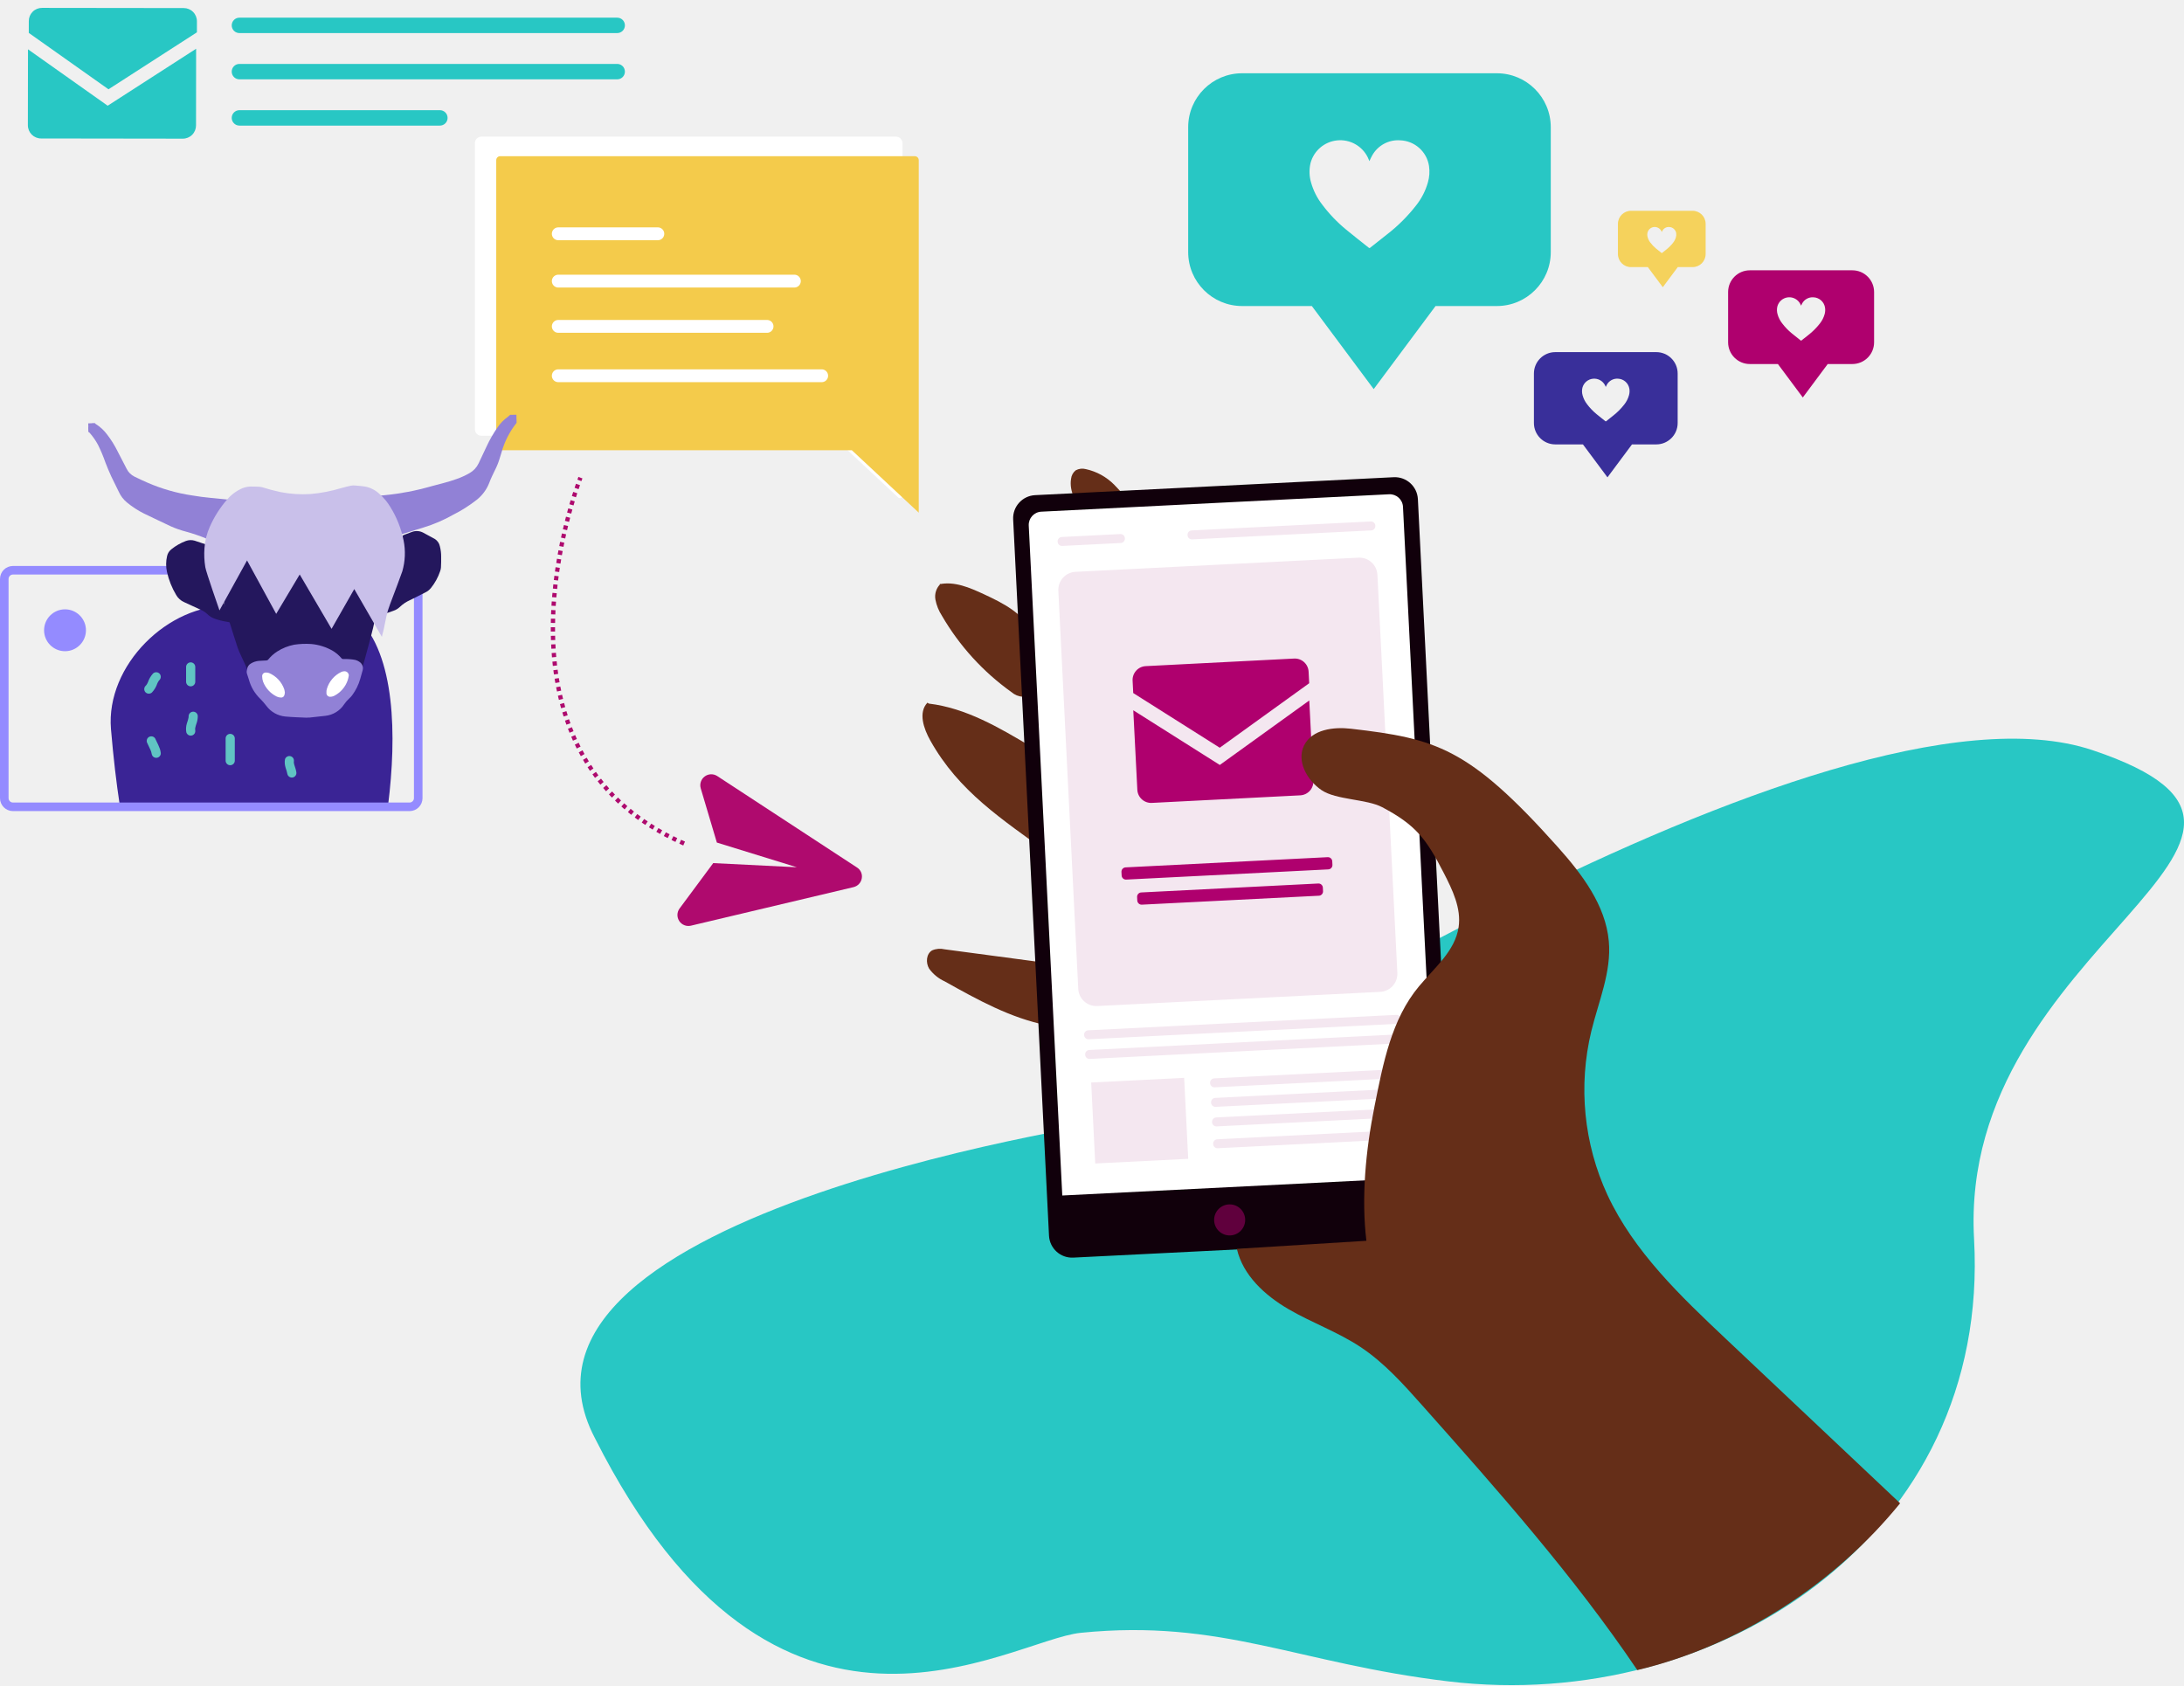
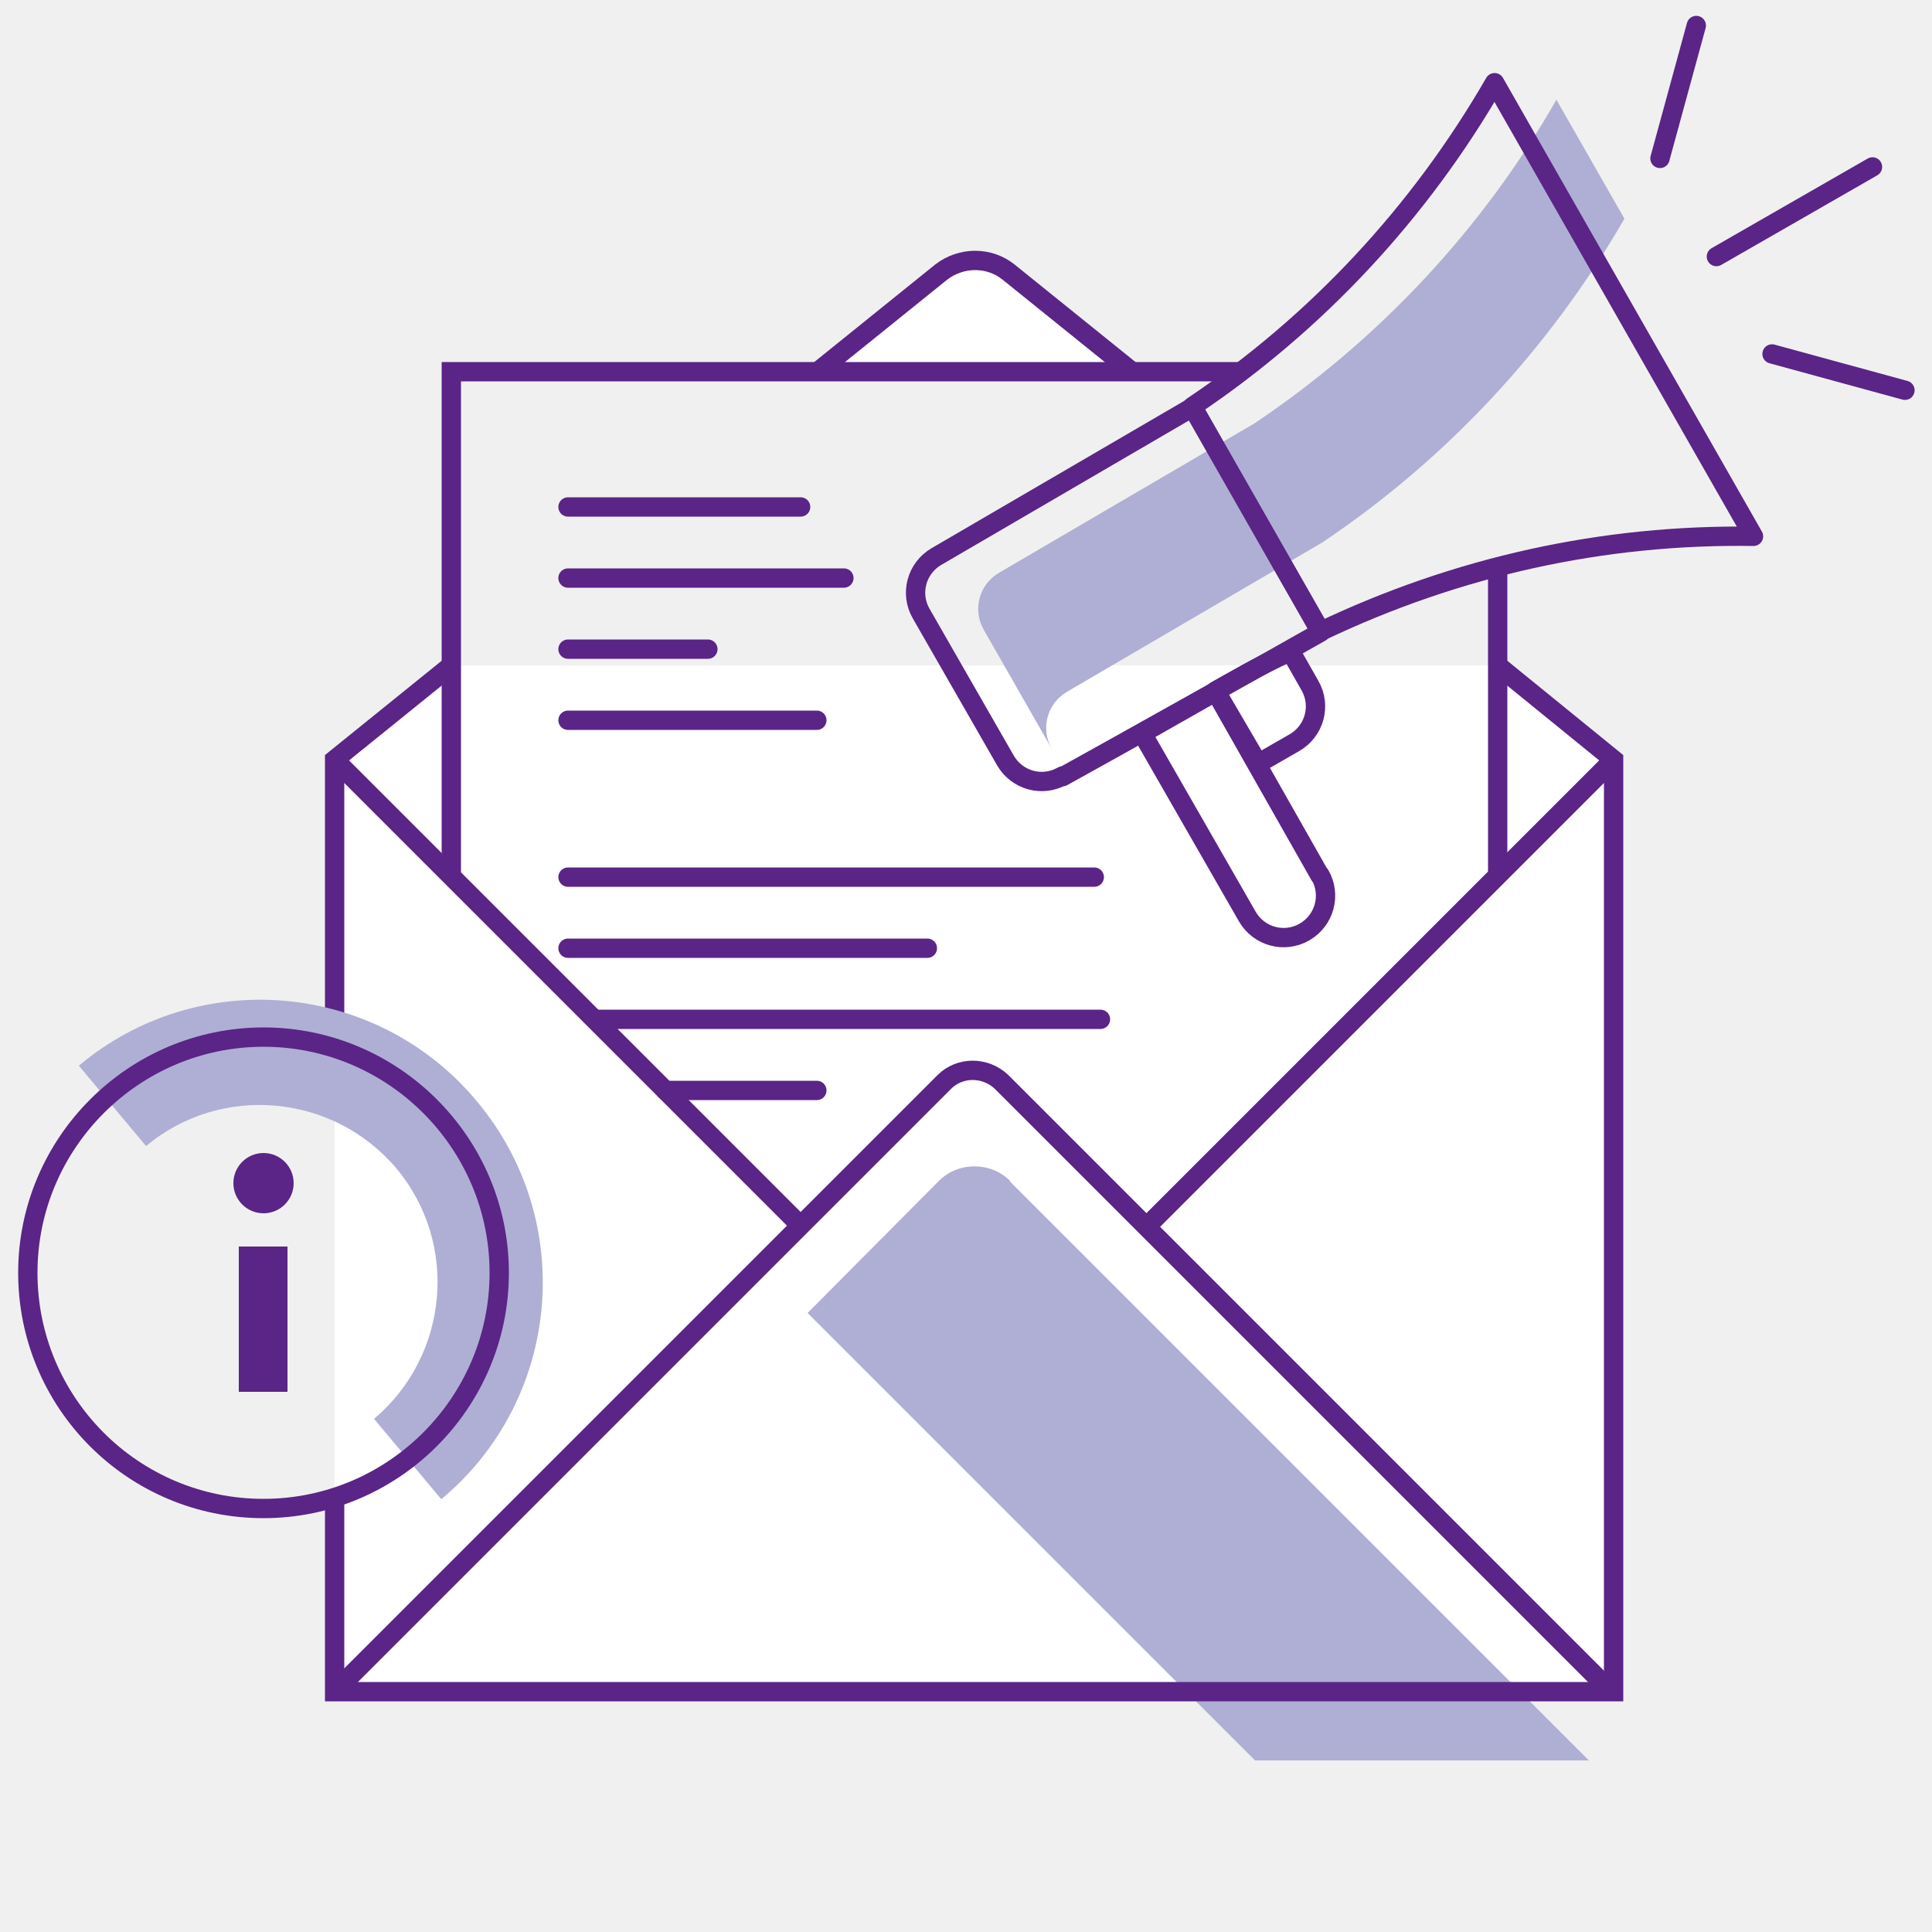
- <svg xmlns="http://www.w3.org/2000/svg" width="510" height="393.52" viewBox="0 0 510 393.52">
-   <g id="Group_4064" data-name="Group 4064" transform="translate(50.98 22.672)">
-     <g id="Group_4044" data-name="Group 4044" transform="translate(226.487 -5.562)">
-       <path id="Path_2688" data-name="Path 2688" d="M1323.573,313.055H1264.1a12.6,12.6,0,0,0-12.6,12.6V354.81a12.6,12.6,0,0,0,12.6,12.6h16.278l14.444,19.4,14.444-19.4h14.305a12.6,12.6,0,0,0,12.6-12.6V325.651A12.6,12.6,0,0,0,1323.573,313.055Zm-16.093,25.479a15.311,15.311,0,0,1-2.773,5.405,38.312,38.312,0,0,1-6.829,6.787c-1.284,1.017-2.573,2.027-3.855,3.047a.249.249,0,0,1-.377,0c-1.744-1.4-3.519-2.754-5.233-4.185a33.84,33.84,0,0,1-5.62-5.87,15.083,15.083,0,0,1-2.6-5.16,8.832,8.832,0,0,1-.12-4.533,7.174,7.174,0,0,1,13.35-1.367c.151.3.268.61.4.912.208-.432.379-.884.627-1.288a6.924,6.924,0,0,1,6.574-3.567,7.067,7.067,0,0,1,6.716,6A8.975,8.975,0,0,1,1307.48,338.534Z" transform="translate(-1251.507 -313.055)" fill="#28c7c4" />
-     </g>
-     <g id="Group_4046" data-name="Group 4046" transform="translate(352.559 40.452)">
-       <g id="Group_4045" data-name="Group 4045" transform="translate(0 0)">
-         <path id="Path_2689" data-name="Path 2689" d="M1413.341,376.9H1389.4a5.072,5.072,0,0,0-5.072,5.071v11.742a5.072,5.072,0,0,0,5.072,5.072h6.554l5.816,7.811,5.816-7.811h5.759a5.072,5.072,0,0,0,5.072-5.072V381.971A5.072,5.072,0,0,0,1413.341,376.9Zm-6.479,10.258a6.177,6.177,0,0,1-1.116,2.177,15.513,15.513,0,0,1-2.751,2.732c-.517.41-1.036.816-1.552,1.226a.1.1,0,0,1-.152,0c-.7-.562-1.416-1.109-2.108-1.685a13.62,13.62,0,0,1-2.262-2.363,6.089,6.089,0,0,1-1.047-2.078,3.555,3.555,0,0,1-.049-1.825,2.889,2.889,0,0,1,5.376-.551c.06.12.108.246.161.368.084-.175.154-.357.252-.519a2.789,2.789,0,0,1,2.647-1.437,2.846,2.846,0,0,1,2.7,2.416A3.62,3.62,0,0,1,1406.862,387.158Z" transform="translate(-1384.324 -376.9)" fill="#af006e" />
-       </g>
-     </g>
-     <g id="Group_4048" data-name="Group 4048" transform="translate(326.833 26.555)">
-       <g id="Group_4047" data-name="Group 4047" transform="translate(0 0)">
-         <path id="Path_2690" data-name="Path 2690" d="M1377.026,363.539h-14.387a3.046,3.046,0,0,0-3.047,3.047v7.055a3.046,3.046,0,0,0,3.047,3.047h3.938l3.494,4.693,3.494-4.693h3.461a3.047,3.047,0,0,0,3.048-3.047v-7.055A3.047,3.047,0,0,0,1377.026,363.539Zm-3.893,6.163a3.7,3.7,0,0,1-.67,1.309,9.277,9.277,0,0,1-1.653,1.641c-.31.247-.622.49-.932.737a.06.06,0,0,1-.091,0c-.421-.337-.851-.666-1.266-1.012a8.217,8.217,0,0,1-1.359-1.42,3.652,3.652,0,0,1-.628-1.248,2.144,2.144,0,0,1-.03-1.1,1.736,1.736,0,0,1,3.23-.331c.036.073.065.148.1.221.051-.1.093-.214.152-.312a1.675,1.675,0,0,1,1.59-.862,1.708,1.708,0,0,1,1.625,1.451A2.174,2.174,0,0,1,1373.132,369.7Z" transform="translate(-1359.592 -363.539)" fill="#f5d25c" />
-       </g>
-     </g>
-     <g id="Group_4050" data-name="Group 4050" transform="translate(307.215 59.556)">
-       <g id="Group_4049" data-name="Group 4049" transform="translate(0 0)">
-         <path id="Path_2691" data-name="Path 2691" d="M1369.305,395.265h-23.579a4.994,4.994,0,0,0-4.994,4.994v11.562a4.994,4.994,0,0,0,4.994,4.994h6.454l5.727,7.691,5.727-7.691h5.671a4.994,4.994,0,0,0,4.994-4.994V400.259A4.994,4.994,0,0,0,1369.305,395.265Zm-6.38,10.1a6.084,6.084,0,0,1-1.1,2.143,15.224,15.224,0,0,1-2.708,2.691c-.509.4-1.021.8-1.528,1.208a.1.1,0,0,1-.15,0c-.691-.553-1.4-1.092-2.075-1.659a13.5,13.5,0,0,1-2.228-2.327,6,6,0,0,1-1.03-2.046,3.51,3.51,0,0,1-.048-1.8,2.845,2.845,0,0,1,5.294-.542c.059.118.106.241.158.361a5.212,5.212,0,0,1,.249-.51,2.744,2.744,0,0,1,2.607-1.415,2.8,2.8,0,0,1,2.661,2.379A3.571,3.571,0,0,1,1362.925,405.367Z" transform="translate(-1340.732 -395.265)" fill="#392f9a" />
-       </g>
-     </g>
-     <g id="Group_4057" data-name="Group 4057" transform="translate(60.506 9.825)">
-       <g id="Group_4056" data-name="Group 4056" transform="translate(0 0)">
-         <path id="Path_2695" data-name="Path 2695" d="M1128.423,373.307h96.807a.928.928,0,0,1,.928.929v82.316l-15.619-14.579h-82.115a.928.928,0,0,1-.929-.928V374.236A.928.928,0,0,1,1128.423,373.307Z" transform="translate(-1127.494 -373.307)" fill="#fff" stroke="#fff" stroke-linecap="round" stroke-linejoin="round" stroke-width="1.185" />
-         <path id="Path_2696" data-name="Path 2696" d="M1131.824,376.387h96.807a.928.928,0,0,1,.93.928v82.317l-15.62-14.579h-82.116a.929.929,0,0,1-.928-.93V377.315A.929.929,0,0,1,1131.824,376.387Z" transform="translate(-1126.504 -372.411)" fill="#f4cb4b" />
-       </g>
-       <line id="Line_333" data-name="Line 333" x1="23.248" transform="translate(18.882 22.099)" fill="none" stroke="#fff" stroke-linecap="round" stroke-linejoin="round" stroke-width="3" />
-       <line id="Line_334" data-name="Line 334" x1="55.13" transform="translate(18.882 33.149)" fill="none" stroke="#fff" stroke-linecap="round" stroke-linejoin="round" stroke-width="3" />
-       <line id="Line_335" data-name="Line 335" x1="48.753" transform="translate(18.882 43.719)" fill="none" stroke="#fff" stroke-linecap="round" stroke-linejoin="round" stroke-width="3" />
-       <line id="Line_336" data-name="Line 336" x1="61.506" transform="translate(18.882 55.249)" fill="none" stroke="#fff" stroke-linecap="round" stroke-linejoin="round" stroke-width="3" />
-     </g>
-     <g id="Group_4060" data-name="Group 4060" transform="translate(-49.98 74.192)">
-       <path id="Path_2703" data-name="Path 2703" d="M1037.671,477.448h62.681c2.009-16.068,1.732-34.995-7.12-43.642-.233.98.691,2.236.471,2.874-.039.092.113.5.05.666l-4.546,2.995c-.48,1.665,2.9,4.884,2.617,5.73-.15.442,1.53,1.58,1.381,2.039-.222,1.149-1.367,1.612-1.617,2.261-.01.059-2,2.377-2.024,2.438-.15.47-2.146.54-2.3,1.009-.323.965-10.262,1.839-10.272,1.819-2.448-.535-8.16-6.251-7.261-9.216-.027-.059-.516-2.353-.526-2.417-.135-.352,1.015-13.266-5.738-13-14.41-.53-29.074,13.864-27.837,28.754C1036.2,466.53,1036.9,472.392,1037.671,477.448Z" transform="translate(-1010.717 -386.374)" fill="#3a2495" />
-       <rect id="Rectangle_2410" data-name="Rectangle 2410" width="96.664" height="55.246" rx="2.031" transform="translate(96.664 91.548) rotate(-180)" fill="none" stroke="#948bff" stroke-width="2" />
-       <ellipse id="Ellipse_429" data-name="Ellipse 429" cx="4.889" cy="4.889" rx="4.889" ry="4.889" transform="translate(9.293 45.429)" fill="#948bff" />
-       <g id="Group_4911" data-name="Group 4911" transform="translate(19.606 0)">
-         <path id="Path_3014" data-name="Path 3014" d="M1064.794,433.3c-.373-.059-.668-.107-.957-.17a14.324,14.324,0,0,1-2.692-.7,4.562,4.562,0,0,1-1.7-1.056,5.111,5.111,0,0,0-1.53-1.01c-1.287-.595-2.563-1.2-3.866-1.778a3.988,3.988,0,0,1-1.883-1.681,18.258,18.258,0,0,1-2.144-5.361,8.3,8.3,0,0,1,.022-3.739,2.74,2.74,0,0,1,1.005-1.579,12.17,12.17,0,0,1,3.365-1.929,3.259,3.259,0,0,1,2.077-.074c.838.279,1.675.575,2.524.844l.016.878a18.267,18.267,0,0,0,.76,5.093,8.433,8.433,0,0,0,.676,1.619,44.855,44.855,0,0,1,3.9,9.255c.117.444.262.887.422,1.392" transform="translate(-1031.632 -384.824)" fill="#24175d" />
-         <path id="Path_3015" data-name="Path 3015" d="M1104.944,431.183a57.747,57.747,0,0,1,1.931-6.216c.529-1.347,1.108-2.648,1.746-3.927a13.234,13.234,0,0,0,1.315-4.753c.074-.92.089-1.851.1-2.769.019-.713-.013-.712.616-.947l1.606-.6a3.209,3.209,0,0,1,2.667.177c.883.47,1.789.955,2.659,1.44a2.658,2.658,0,0,1,1.221,1.759,9.474,9.474,0,0,1,.294,2.383c.015.828,0,1.662-.044,2.5a3.05,3.05,0,0,1-.2.917,12.66,12.66,0,0,1-2.132,3.9,3.877,3.877,0,0,1-1.354,1.064c-.915.462-1.845.926-2.749,1.387-.274.14-.561.288-.837.412a8.138,8.138,0,0,0-2.349,1.585,3.887,3.887,0,0,1-1.451.874c-.838.314-1.682.589-2.541.862a2.874,2.874,0,0,1-.476-.026" transform="translate(-1036.686 -384.611)" fill="#24175d" />
-         <path id="Path_3016" data-name="Path 3016" d="M1058.493,401.479c-1.655-.166-2.879-.311-4.491-.589a41.482,41.482,0,0,1-10.305-2.946c-1.033-.458-2.06-.92-3.074-1.422a4.014,4.014,0,0,1-1.883-1.883c-.68-1.332-1.381-2.652-2.059-3.985a23.79,23.79,0,0,0-2.442-3.937,9.9,9.9,0,0,0-2.746-2.538c-.046-.044-.087-.1-.131-.148v-.027a7.32,7.32,0,0,1-.761.013l-.021.029-.785.014.016.9-.016.011.02,1.069a1.4,1.4,0,0,1,.289.214,14.781,14.781,0,0,1,1.962,2.809,34.63,34.63,0,0,1,1.717,4.079c.43,1.146.909,2.257,1.411,3.368.555,1.211,1.2,2.353,1.747,3.558a6.868,6.868,0,0,0,1.894,2.471,20.854,20.854,0,0,0,3.968,2.581c2.087,1.031,4.194,1.989,6.3,3a21.983,21.983,0,0,0,3.478,1.218,41.558,41.558,0,0,1,4.842,1.652c.371.144.788.226,1.222.347a22.879,22.879,0,0,1,1.411-4.988,22.432,22.432,0,0,1,2.528-4.461C1061.048,401.74,1059.975,401.625,1058.493,401.479Z" transform="translate(-1029.795 -382.066)" fill="#9181d6" />
-         <path id="Path_3017" data-name="Path 3017" d="M1136.689,383.005l-.022-1.134h-.73s0,0,0,0l-.734.014c-.165.154-.339.312-.508.443a9.62,9.62,0,0,0-2.486,2.557,29.146,29.146,0,0,0-2.512,4.393c-.627,1.309-1.254,2.622-1.853,3.931a5.118,5.118,0,0,1-2.1,2.264,17.428,17.428,0,0,1-3.046,1.392c-1.974.727-4.042,1.177-6.061,1.738a59.318,59.318,0,0,1-10.6,2.027c-.353.029-.678.059-1.111.11a22.082,22.082,0,0,1,2.7,4.336,23.74,23.74,0,0,1,1.589,4.858,3.2,3.2,0,0,0,.448-.115c1.75-.53,3.51-1.083,5.247-1.61a34.314,34.314,0,0,0,7.041-3.025,32.029,32.029,0,0,0,5.424-3.441,9.346,9.346,0,0,0,2.954-3.99c.371-1,.853-1.979,1.331-2.963a15.938,15.938,0,0,0,1.049-2.574c.157-.521.325-1.064.488-1.584a19.5,19.5,0,0,1,3.508-6.878l.011-.016-.013-.735Z" transform="translate(-1036.684 -381.87)" fill="#9181d6" />
-         <path id="Path_3018" data-name="Path 3018" d="M1094.826,424.918c.067.154.1.243.13.327l4.792,8.379c.1.341-1.72,7.024-2.216,8.749-.171.589-.331,1.183-.5,1.791a.2.2,0,0,1-.109-.051,6.448,6.448,0,0,0-3.536-1.272,3.329,3.329,0,0,1-1.7-.606,12.39,12.39,0,0,0-4.542-2.357,14.114,14.114,0,0,0-7.634.279,12.737,12.737,0,0,0-4.459,2.8.548.548,0,0,1-.366.127,12.1,12.1,0,0,0-2.5.411,4.137,4.137,0,0,0-1.871,1.282c-.03.033-.074.069-.117.123a.677.677,0,0,1-.078-.136c-.875-2.32-1.758-3.531-2.512-5.93a1.018,1.018,0,0,1-.063-.239c-.213-.639-3.251-9.9-3.059-10.572,0,0,5.263-9.478,5.3-9.622,0,0,6.821,12.427,6.79,12.427.031,0,5.542-9.193,5.542-9.193l7.429,12.718c0,.036,5.287-9.455,5.287-9.455" transform="translate(-1032.975 -385.22)" fill="#24175d" />
-         <g id="Group_4902" data-name="Group 4902" transform="translate(36.996 53.479)">
-           <path id="Path_3019" data-name="Path 3019" d="M1084.643,458.006c-1.716-.078-3.4-.118-5.1-.277a6.235,6.235,0,0,1-4.422-2.5,16.478,16.478,0,0,0-1.429-1.641,9.758,9.758,0,0,1-2.655-4.5c-.141-.48-.3-.934-.454-1.4a1.5,1.5,0,0,1-.046-.559,4.2,4.2,0,0,1,.091-.435,1.756,1.756,0,0,1,.888-1.347,4.24,4.24,0,0,1,1.855-.613c.368-.04,1.412-.058,1.781-.1a.717.717,0,0,0,.361-.156,8.932,8.932,0,0,1,2.108-1.914,11.482,11.482,0,0,1,4-1.607,18.6,18.6,0,0,1,3.945-.164,12.172,12.172,0,0,1,5.125,1.631,8.327,8.327,0,0,1,2.016,1.742.5.5,0,0,0,.431.141,12.712,12.712,0,0,1,2.683.192,3.056,3.056,0,0,1,1.26.632,1.771,1.771,0,0,1,.519,1.824c-.185.673-.375,1.337-.563,2.01a11.817,11.817,0,0,1-1.864,3.78,4.748,4.748,0,0,1-.719.785,7.524,7.524,0,0,0-1.142,1.313,6.025,6.025,0,0,1-4.386,2.722l-3.693.406-.6.01a.137.137,0,0,1,0,.03" transform="translate(-1070.526 -440.748)" fill="#9181d6" />
-           <path id="Path_3020" data-name="Path 3020" d="M1096.258,448.8a1,1,0,0,0-1.006-.995h-.028a1.7,1.7,0,0,0-.76.183,6.4,6.4,0,0,0-3.328,3.918,2.517,2.517,0,0,0-.1.936.856.856,0,0,0,.76.921.525.525,0,0,0,.093,0,2.156,2.156,0,0,0,1.041-.264,6.413,6.413,0,0,0,3.047-3.537,6.646,6.646,0,0,0,.279-1.163" transform="translate(-1072.406 -441.395)" fill="#fff" />
-           <path id="Path_3021" data-name="Path 3021" d="M1079.811,452.831a4.743,4.743,0,0,0-.147-.788,6.411,6.411,0,0,0-3.534-3.791,1.791,1.791,0,0,0-.834-.114.813.813,0,0,0-.786.84v.075a3.805,3.805,0,0,0,.224,1.249,6.474,6.474,0,0,0,3.177,3.441,2.277,2.277,0,0,0,.987.228c.548.024.85-.358.913-1.118" transform="translate(-1070.891 -441.425)" fill="#fff" />
-         </g>
-         <path id="Path_3022" data-name="Path 3022" d="M1076.418,430.021l-6.807-12.475-6.435,11.665c-.08-.262-3.14-8.948-3.311-10.1a18.689,18.689,0,0,1-.2-4.377,14.936,14.936,0,0,1,1.265-5.081,24.932,24.932,0,0,1,4.013-6.313,9.837,9.837,0,0,1,3.567-2.649,5.538,5.538,0,0,1,2.471-.393c.4.029.815-.015,1.217.031a4.021,4.021,0,0,1,.941.121,44.842,44.842,0,0,0,4.346,1.149,27.5,27.5,0,0,0,6.92.443,34.934,34.934,0,0,0,7.11-1.362c.79-.223,1.606-.431,2.4-.6a3.711,3.711,0,0,1,1.067-.02c.754.059,1.492.128,2.236.24a6.739,6.739,0,0,1,3.294,1.695,12.813,12.813,0,0,1,2.615,3.155,23.714,23.714,0,0,1,3.045,7.73,15.2,15.2,0,0,1-.3,7.2c-.085.313-1.937,5.267-2.862,7.687a18.7,18.7,0,0,0-.87,2.908c-.425,1.946-.575,3.006-.892,4.068-.045.12-.083.415-.154.64l-6.445-11.151-5.3,9.292-7.441-12.7Z" transform="translate(-1032.529 -383.536)" fill="#c9c0ea" />
-         <g id="Group_4903" data-name="Group 4903" transform="translate(22.85 57.812)">
-           <path id="Path_3023" data-name="Path 3023" d="M1054.952,446.591v3.455a1.071,1.071,0,1,0,2.143,0v-3.455a1.071,1.071,0,1,0-2.143,0Z" transform="translate(-1054.952 -445.519)" fill="#60c4c3" />
-         </g>
-         <g id="Group_4904" data-name="Group 4904" transform="translate(32.082 74.509)">
-           <path id="Path_3024" data-name="Path 3024" d="M1065.116,464.972v5.183a1.071,1.071,0,1,0,2.142,0v-5.183a1.071,1.071,0,1,0-2.142,0Z" transform="translate(-1065.116 -463.901)" fill="#60c4c3" />
-         </g>
-         <g id="Group_4905" data-name="Group 4905" transform="translate(45.878 79.693)">
-           <path id="Path_3025" data-name="Path 3025" d="M1080.366,470.394a3.462,3.462,0,0,0-.043,1,5.621,5.621,0,0,0,.2.977,9.75,9.75,0,0,1,.416,1.471,1.069,1.069,0,0,0,.492.64,1.068,1.068,0,0,0,1.464-.385l.109-.255a1.08,1.08,0,0,0,0-.569c-.108-.745-.471-1.423-.581-2.166l.038.283a2.541,2.541,0,0,1-.01-.615l-.038.284c0-.033.008-.064.014-.1a1.166,1.166,0,0,0-.108-.824,1.072,1.072,0,0,0-1.465-.384,1.037,1.037,0,0,0-.492.64Z" transform="translate(-1080.305 -469.609)" fill="#60c4c3" />
-         </g>
-         <g id="Group_4907" data-name="Group 4907" transform="translate(13.078 60.12)">
-           <path id="Path_3027" data-name="Path 3027" d="M1046.232,448.364a5.769,5.769,0,0,0-1.193,2.075l.108-.256a4.529,4.529,0,0,1-.516.954l.167-.216a2.815,2.815,0,0,1-.294.322,1.079,1.079,0,0,0,0,1.515,1.091,1.091,0,0,0,1.514,0,5.79,5.79,0,0,0,1.244-2.133l-.109.256a4.369,4.369,0,0,1,.506-.938l-.167.217a2.475,2.475,0,0,1,.254-.282,1.082,1.082,0,0,0,0-1.514,1.093,1.093,0,0,0-1.516,0Z" transform="translate(-1044.193 -448.059)" fill="#60c4c3" />
-         </g>
-         <g id="Group_4908" data-name="Group 4908" transform="translate(13.652 75.085)">
-           <path id="Path_3028" data-name="Path 3028" d="M1044.971,466.146c.249.585.562,1.139.812,1.723l-.108-.256a4.5,4.5,0,0,1,.334,1.114l-.039-.284.007.044a1.164,1.164,0,0,0,.313.757,1.072,1.072,0,0,0,1.514,0v0a1.028,1.028,0,0,0,.314-.757,4.945,4.945,0,0,0-.205-.993,9.858,9.858,0,0,0-.4-.976c-.223-.487-.481-.958-.692-1.451a1.073,1.073,0,0,0-.641-.492,1.071,1.071,0,0,0-1.316.748l-.038.284a1.065,1.065,0,0,0,.147.54Z" transform="translate(-1044.825 -464.536)" fill="#60c4c3" />
-         </g>
-         <g id="Group_4910" data-name="Group 4910" transform="translate(22.835 69.33)">
-           <path id="Path_3030" data-name="Path 3030" d="M1055.542,459.266a3.217,3.217,0,0,1-.03.479l.038-.284a10.826,10.826,0,0,1-.421,1.488,4.4,4.4,0,0,0-.126,2.06,1.071,1.071,0,0,0,1.958.256h0a1.214,1.214,0,0,0,.108-.824c-.007-.037-.013-.076-.018-.114l.038.285a2.877,2.877,0,0,1,0-.743l-.038.284a7.922,7.922,0,0,1,.358-1.288,4.991,4.991,0,0,0,.273-1.594,1.071,1.071,0,1,0-2.142,0Z" transform="translate(-1054.936 -458.199)" fill="#60c4c3" />
-         </g>
-       </g>
-     </g>
-     <g id="Group_4970" data-name="Group 4970" transform="translate(84.559 86.782)">
-       <path id="Path_2697" data-name="Path 2697" d="M1473.917,575.891c3.86,69.226-59.711,110.793-122.664,103.308-35.375-4.206-53.018-14.66-85.92-11.356-16.835,1.691-71.015,38.805-113.495-45.51-27.706-53.031,125.123-74.564,125.123-74.564s162.571-106.869,224.658-86.028S1470.057,506.666,1473.917,575.891Z" transform="translate(-1148.479 -396)" fill="#28c7c4" />
-       <path id="Path_2698" data-name="Path 2698" d="M1267.795,542.148l-37.2-4.962a4.607,4.607,0,0,0-2.912.247c-1.386.8-1.526,2.875-.712,4.253a9.169,9.169,0,0,0,3.671,3c7.586,4.245,15.333,8.548,23.86,10.239a11.284,11.284,0,0,0,6.052-.066,8.755,8.755,0,0,0,4.76-4.971,26.027,26.027,0,0,0,1.523-6.891l-1.512-1.687" transform="translate(-1145.553 -424.953)" fill="#652e18" />
-       <path id="Path_2699" data-name="Path 2699" d="M1226.944,481.626c8.658,1.03,16.432,5.6,23.918,10.072,2.611,1.559,5.322,3.217,6.91,5.809,1.765,2.881,1.859,6.447,1.9,9.826.044,3.335.8,2.506.847,5.841.024,1.848-.312,4.2-2.1,4.675-1.177.312-2.353-.426-3.334-1.145-11.076-8.117-21.1-14.477-27.8-26.465-1.545-2.766-2.849-6.522-.671-8.824" transform="translate(-1145.586 -426.775)" fill="#652e18" />
-       <path id="Path_2700" data-name="Path 2700" d="M1229.279,454.651c3.556-.776,7.158.8,10.457,2.33,4.428,2.057,9.2,4.456,11.208,8.907,1.368,3.039,1.181,6.521.969,9.847a9.169,9.169,0,0,1-.61,3.249,3.106,3.106,0,0,1-2.5,1.931,4.437,4.437,0,0,1-2.654-1.086,57.2,57.2,0,0,1-16.229-17.813,10.556,10.556,0,0,1-1.533-3.8,4.082,4.082,0,0,1,1.273-3.737" transform="translate(-1145.492 -427.659)" fill="#652e18" />
-       <path id="Path_2701" data-name="Path 2701" d="M1265.675,444.381l-3.51-5.042c-1.768-2.542-3.624-5.443-3.1-8.493a2.893,2.893,0,0,1,1.081-1.962,3.211,3.211,0,0,1,2.383-.276,13.341,13.341,0,0,1,6.569,3.6,36.732,36.732,0,0,1,4.766,5.894c.732,1.056,1.494,2.287,1.2,3.537-.4,1.708-2.505,2.378-4.259,2.313s-3.581-.542-5.214.1" transform="translate(-1144.488 -428.508)" fill="#652e18" />
-       <rect id="Rectangle_2385" data-name="Rectangle 2385" width="94.605" height="178.231" rx="5.399" transform="matrix(0.999, -0.05, 0.05, 0.999, 100.781, 6.446)" fill="#11000b" />
-       <path id="Rectangle_2386" data-name="Rectangle 2386" d="M3.089,0h81.3a3.089,3.089,0,0,1,3.089,3.089V159.694a0,0,0,0,1,0,0H0a0,0,0,0,1,0,0V3.089A3.089,3.089,0,0,1,3.089,0Z" transform="matrix(0.999, -0.05, 0.05, 0.999, 104.536, 10.189)" fill="#fff" />
-       <rect id="Rectangle_2387" data-name="Rectangle 2387" width="74.587" height="101.499" rx="4.226" transform="matrix(0.999, -0.05, 0.05, 0.999, 111.389, 24.29)" fill="#f4e7f0" />
-       <g id="Group_4058" data-name="Group 4058" transform="translate(111.385 12.25)">
-         <rect id="Rectangle_2388" data-name="Rectangle 2388" width="15.72" height="2.092" rx="1.013" transform="matrix(0.999, -0.05, 0.05, 0.999, 0, 3.745)" fill="#f4e7f0" />
-         <rect id="Rectangle_2389" data-name="Rectangle 2389" width="43.894" height="2.092" rx="1.013" transform="matrix(0.999, -0.05, 0.05, 0.999, 30.335, 2.214)" fill="#f4e7f0" />
-       </g>
-       <rect id="Rectangle_2394" data-name="Rectangle 2394" width="49.289" height="2.855" rx="1.013" transform="translate(126.288 93.151) rotate(-2.891)" fill="#af006e" />
-       <rect id="Rectangle_2395" data-name="Rectangle 2395" width="43.431" height="2.855" rx="1.013" transform="translate(129.942 99.005) rotate(-2.891)" fill="#af006e" />
-       <rect id="Rectangle_2403" data-name="Rectangle 2403" width="21.731" height="18.929" transform="matrix(0.999, -0.05, 0.05, 0.999, 119.271, 143.336)" fill="#f4e7f0" />
-       <g id="Group_4059" data-name="Group 4059" transform="translate(117.583 127.495)">
-         <rect id="Rectangle_2404" data-name="Rectangle 2404" width="45.269" height="2.092" rx="1.013" transform="matrix(-0.999, 0.05, -0.05, -0.999, 75.447, 28.977)" fill="#f4e7f0" />
-         <rect id="Rectangle_2405" data-name="Rectangle 2405" width="45.269" height="2.092" rx="1.013" transform="matrix(-0.999, 0.05, -0.05, -0.999, 75.189, 23.876)" fill="#f4e7f0" />
-         <rect id="Rectangle_2406" data-name="Rectangle 2406" width="45.269" height="2.092" rx="1.013" transform="matrix(-0.999, 0.05, -0.05, -0.999, 74.959, 19.314)" fill="#f4e7f0" />
-         <rect id="Rectangle_2407" data-name="Rectangle 2407" width="45.269" height="2.092" rx="1.013" transform="matrix(-0.999, 0.05, -0.05, -0.999, 74.728, 14.753)" fill="#f4e7f0" />
-         <rect id="Rectangle_2408" data-name="Rectangle 2408" width="74.078" height="2.092" rx="1.013" transform="translate(74.319 6.651) rotate(177.109)" fill="#f4e7f0" />
-         <rect id="Rectangle_2409" data-name="Rectangle 2409" width="74.078" height="2.092" rx="1.013" transform="matrix(-0.999, 0.05, -0.05, -0.999, 74.089, 2.09)" fill="#f4e7f0" />
-       </g>
-       <g id="email" transform="translate(128.934 44.332)">
-         <g id="Group_4061" data-name="Group 4061" transform="translate(0 0)">
-           <path id="Path_2704" data-name="Path 2704" d="M1281.347,476.978l20.89-15.06-.137-2.676a3.225,3.225,0,0,0-3.416-3.085l-34.6,1.767a3.228,3.228,0,0,0-3.084,3.418l.146,2.868Z" transform="translate(-1260.991 -456.153)" fill="#af006e" />
-           <path id="Path_2705" data-name="Path 2705" d="M1281.276,475.907l-20.205-12.77.947,18.545a3.226,3.226,0,0,0,3.418,3.084L1300.041,483a3.23,3.23,0,0,0,3.085-3.418l-.957-18.735Z" transform="translate(-1260.905 -451.057)" fill="#af006e" />
-         </g>
-       </g>
-       <path id="Path_2702" data-name="Path 2702" d="M1451.427,668.18,1410.752,629.8c-10.623-10.022-21.492-20.378-27.663-33.614a58.458,58.458,0,0,1-3.771-38.245c1.7-6.966,4.726-13.849,4.088-20.992-.756-8.469-6.287-15.717-11.951-22.057-20.8-23.282-28.471-25.28-48.253-27.584-4.1-.476-9.073.169-10.935,3.847s.664,8.2,4.067,10.5,10.525,2.054,14.153,3.977c7.852,4.162,10.274,7.376,14.338,15.279,2.048,3.982,4.156,8.3,3.505,12.731-.816,5.552-5.617,9.471-9.218,13.775-6.485,7.748-8.408,18.057-10.4,27.962-2.09,10.394-3.131,21.476-1.916,31.506l-30.249,1.883c1.416,6.182,6.537,10.857,12.013,14.057s11.542,5.345,16.83,8.845c5.569,3.687,10.074,8.737,14.512,13.728,17.624,19.82,35.346,39.806,50.152,61.738C1414.008,701.438,1436.157,686.992,1451.427,668.18Z" transform="translate(-1143.258 -426.587)" fill="#652e18" />
-     </g>
-     <ellipse id="Ellipse_430" data-name="Ellipse 430" cx="3.625" cy="3.625" rx="3.625" ry="3.625" transform="translate(232.541 258.58)" fill="#60003d" />
-     <g id="email-2" data-name="email" transform="translate(-43.997 -22.672) rotate(3)">
-       <g id="Group_4061-2" data-name="Group 4061" transform="translate(0 0)">
-         <path id="Path_2704-2" data-name="Path 2704" d="M19.416,19.863,39.341,5.5,39.21,2.946A3.075,3.075,0,0,0,35.952,0L2.947,1.689A3.078,3.078,0,0,0,0,4.95l.14,2.735Z" fill="#28c7c4" />
-         <path id="Path_2705-2" data-name="Path 2705" d="M19.272,14.364,0,2.184.9,19.873a3.077,3.077,0,0,0,3.26,2.942L37.171,21.13a3.081,3.081,0,0,0,2.943-3.26L39.2,0Z" transform="translate(0.157 9.338)" fill="#28c7c4" />
-       </g>
-     </g>
-     <rect id="Rectangle_2411" data-name="Rectangle 2411" width="91.815" height="3.601" rx="1.8" transform="translate(3.131 -18.547)" fill="#28c7c4" />
-     <rect id="Rectangle_2412" data-name="Rectangle 2412" width="91.815" height="3.601" rx="1.8" transform="translate(3.131 -7.746)" fill="#28c7c4" />
-     <rect id="Rectangle_2413" data-name="Rectangle 2413" width="50.408" height="3.601" rx="1.8" transform="translate(3.131 3.056)" fill="#28c7c4" />
-     <path id="paper-plane-top-solid" d="M40.955,17.877A2.562,2.562,0,0,1,39.4,20.233L3.574,35.69a2.564,2.564,0,0,1-3.3-3.5l5.9-11.8,19.4-2.434-19.4-2.436L.27,3.71a2.564,2.564,0,0,1,3.3-3.5l35.9,15.385A2.463,2.463,0,0,1,40.955,17.877Z" transform="translate(113.032 157.729) rotate(10)" fill="#af0a6e" />
-     <path id="Path_2706" data-name="Path 2706" d="M67.2,0C68.615,53.865,0,58.053,0,58.053" transform="translate(137.173 113.406) rotate(115)" fill="none" stroke="#ae0a6e" stroke-width="1" stroke-dasharray="1" />
+ <svg xmlns="http://www.w3.org/2000/svg" id="Layer_2" version="1.1" viewBox="0 0 250 250">
+   <defs>
+     <style>
+       .st0 {
+         stroke-linejoin: round;
+       }
+ 
+       .st0, .st1, .st2 {
+         fill: none;
+         stroke: #5b2487;
+         stroke-width: 2.5px;
+       }
+ 
+       .st0, .st2 {
+         stroke-linecap: round;
+       }
+ 
+       .st3 {
+         fill: #fff;
+       }
+ 
+       .st1, .st2 {
+         stroke-miterlimit: 10;
+       }
+ 
+       .st4 {
+         fill: #afafd5;
+       }
+ 
+       .st5 {
+         fill: #5b2487;
+       }
+     </style>
+   </defs>
+   <g>
+     <polyline class="st3" points="58.4 86.1 43.3 98.3 43.3 218.9 126.1 218.9 208.8 218.9 208.8 98.3 193.8 86.1" />
+     <path class="st3" d="M146.5,48.1l-16-12.9c-2.5-2-6.1-2-8.7,0l-16,12.9" />
+     <path class="st3" d="M43.3,218.9l78.9-78.9c2-2,5.3-2,7.4,0l79.1,79.1" />
+     <line class="st3" x1="43.3" y1="98.3" x2="103.6" y2="158.6" />
+     <line class="st3" x1="208.8" y1="98.3" x2="148.4" y2="158.7" />
  </g>
+   <path class="st4" d="M130.7,152.8c-2.5-2.5-6.7-2.5-9.2,0l-17,17.1,57.9,57.9h43.2l-74.9-74.9Z" />
+   <polyline class="st1" points="160.6 48.1 58.4 48.1 58.4 113.3" />
+   <line class="st1" x1="193.8" y1="113.3" x2="193.8" y2="73.3" />
+   <line class="st2" x1="73.5" y1="65.6" x2="103.6" y2="65.6" />
+   <line class="st2" x1="73.5" y1="84" x2="91.6" y2="84" />
+   <line class="st2" x1="73.5" y1="74.8" x2="109.2" y2="74.8" />
+   <line class="st0" x1="214.8" y1="20.5" x2="219.5" y2="3.3" />
+   <path class="st0" d="M170.8,113.2c1.5,2.6.6,5.9-2,7.4-2.6,1.5-5.9.6-7.4-2l-13.6-23.7,9.5-5.4,13.5,23.8Z" />
+   <path class="st0" d="M157.3,89.4c2-1.1,5.1-3,9.7-5.1l2.5,4.4c1.5,2.6.6,5.9-2,7.4l-4.7,2.7-5.5-9.4Z" />
+   <line class="st0" x1="222.1" y1="33.2" x2="242.3" y2="21.6" />
+   <line class="st0" x1="229.3" y1="45.8" x2="246.5" y2="50.5" />
+   <g>
+     <polyline class="st1" points="43.3 193.8 43.3 218.9 126.1 218.9 208.8 218.9 208.8 98.3 193.8 86.1" />
+     <polyline class="st1" points="58.4 86.1 43.3 98.3 43.3 135.6" />
+     <path class="st1" d="M146.5,48.1l-16-12.9c-2.5-2-6.1-2-8.7,0l-16,12.9" />
+     <path class="st1" d="M43.3,218.9l78.9-78.9c2-2,5.3-2,7.4,0l79.1,79.1" />
+     <line class="st1" x1="43.3" y1="98.3" x2="103.6" y2="158.6" />
+     <line class="st1" x1="208.8" y1="98.3" x2="148.4" y2="158.7" />
+   </g>
+   <line class="st2" x1="73.5" y1="93.2" x2="105.7" y2="93.2" />
+   <line class="st2" x1="73.5" y1="113.5" x2="141.6" y2="113.5" />
+   <line class="st2" x1="77" y1="131.9" x2="142.4" y2="131.9" />
+   <line class="st2" x1="73.5" y1="122.7" x2="120" y2="122.7" />
+   <line class="st2" x1="86.1" y1="141.1" x2="105.7" y2="141.1" />
+   <rect id="Rectangle_1789" class="st5" x="30.9" y="161.3" width="6.3" height="18.8" />
+   <circle id="Ellipse_178" class="st5" cx="34.1" cy="153.1" r="3.9" />
+   <path class="st4" d="M162.3,54.8h0s-33,19.3-33,19.3c-2.6,1.5-3.5,4.8-2,7.4l8.8,15.4c-1.5-2.6-.6-5.9,2-7.4l33-19.3h0c16.1-10.8,29.4-25.1,39.1-41.9l-8.8-15.4c-9.6,16.8-23,31.1-39.1,41.9Z" />
+   <path class="st0" d="M137.5,100.4c-2.6,1.5-5.9.6-7.4-2l-10.9-19c-1.5-2.6-.6-5.9,2-7.4l33.1-19.3,16.6,29.1c-3.3,1.9-30.1,16.9-33.4,18.7Z" />
+   <path id="Path_6761" class="st4" d="M57.1,194l-8.7-10.4c9.7-8.2,11-22.7,2.9-32.4-8.2-9.7-22.7-11-32.4-2.9h0l-8.7-10.4c15.5-13,38.6-10.9,51.5,4.6,13,15.5,10.9,38.6-4.6,51.5h0Z" />
+   <path id="Path_6762" class="st1" d="M34.1,195.2c-16.9,0-30.5-13.7-30.5-30.5s13.7-30.5,30.5-30.5,30.5,13.7,30.5,30.5c0,16.8-13.7,30.5-30.5,30.5Z" />
+   <path class="st0" d="M170.9,81.7l-16.6-29.1c16.1-10.8,29.4-25.1,39.1-41.9l33.5,58.7c-19.4-.3-38.4,3.9-56,12.3Z" />
</svg>
